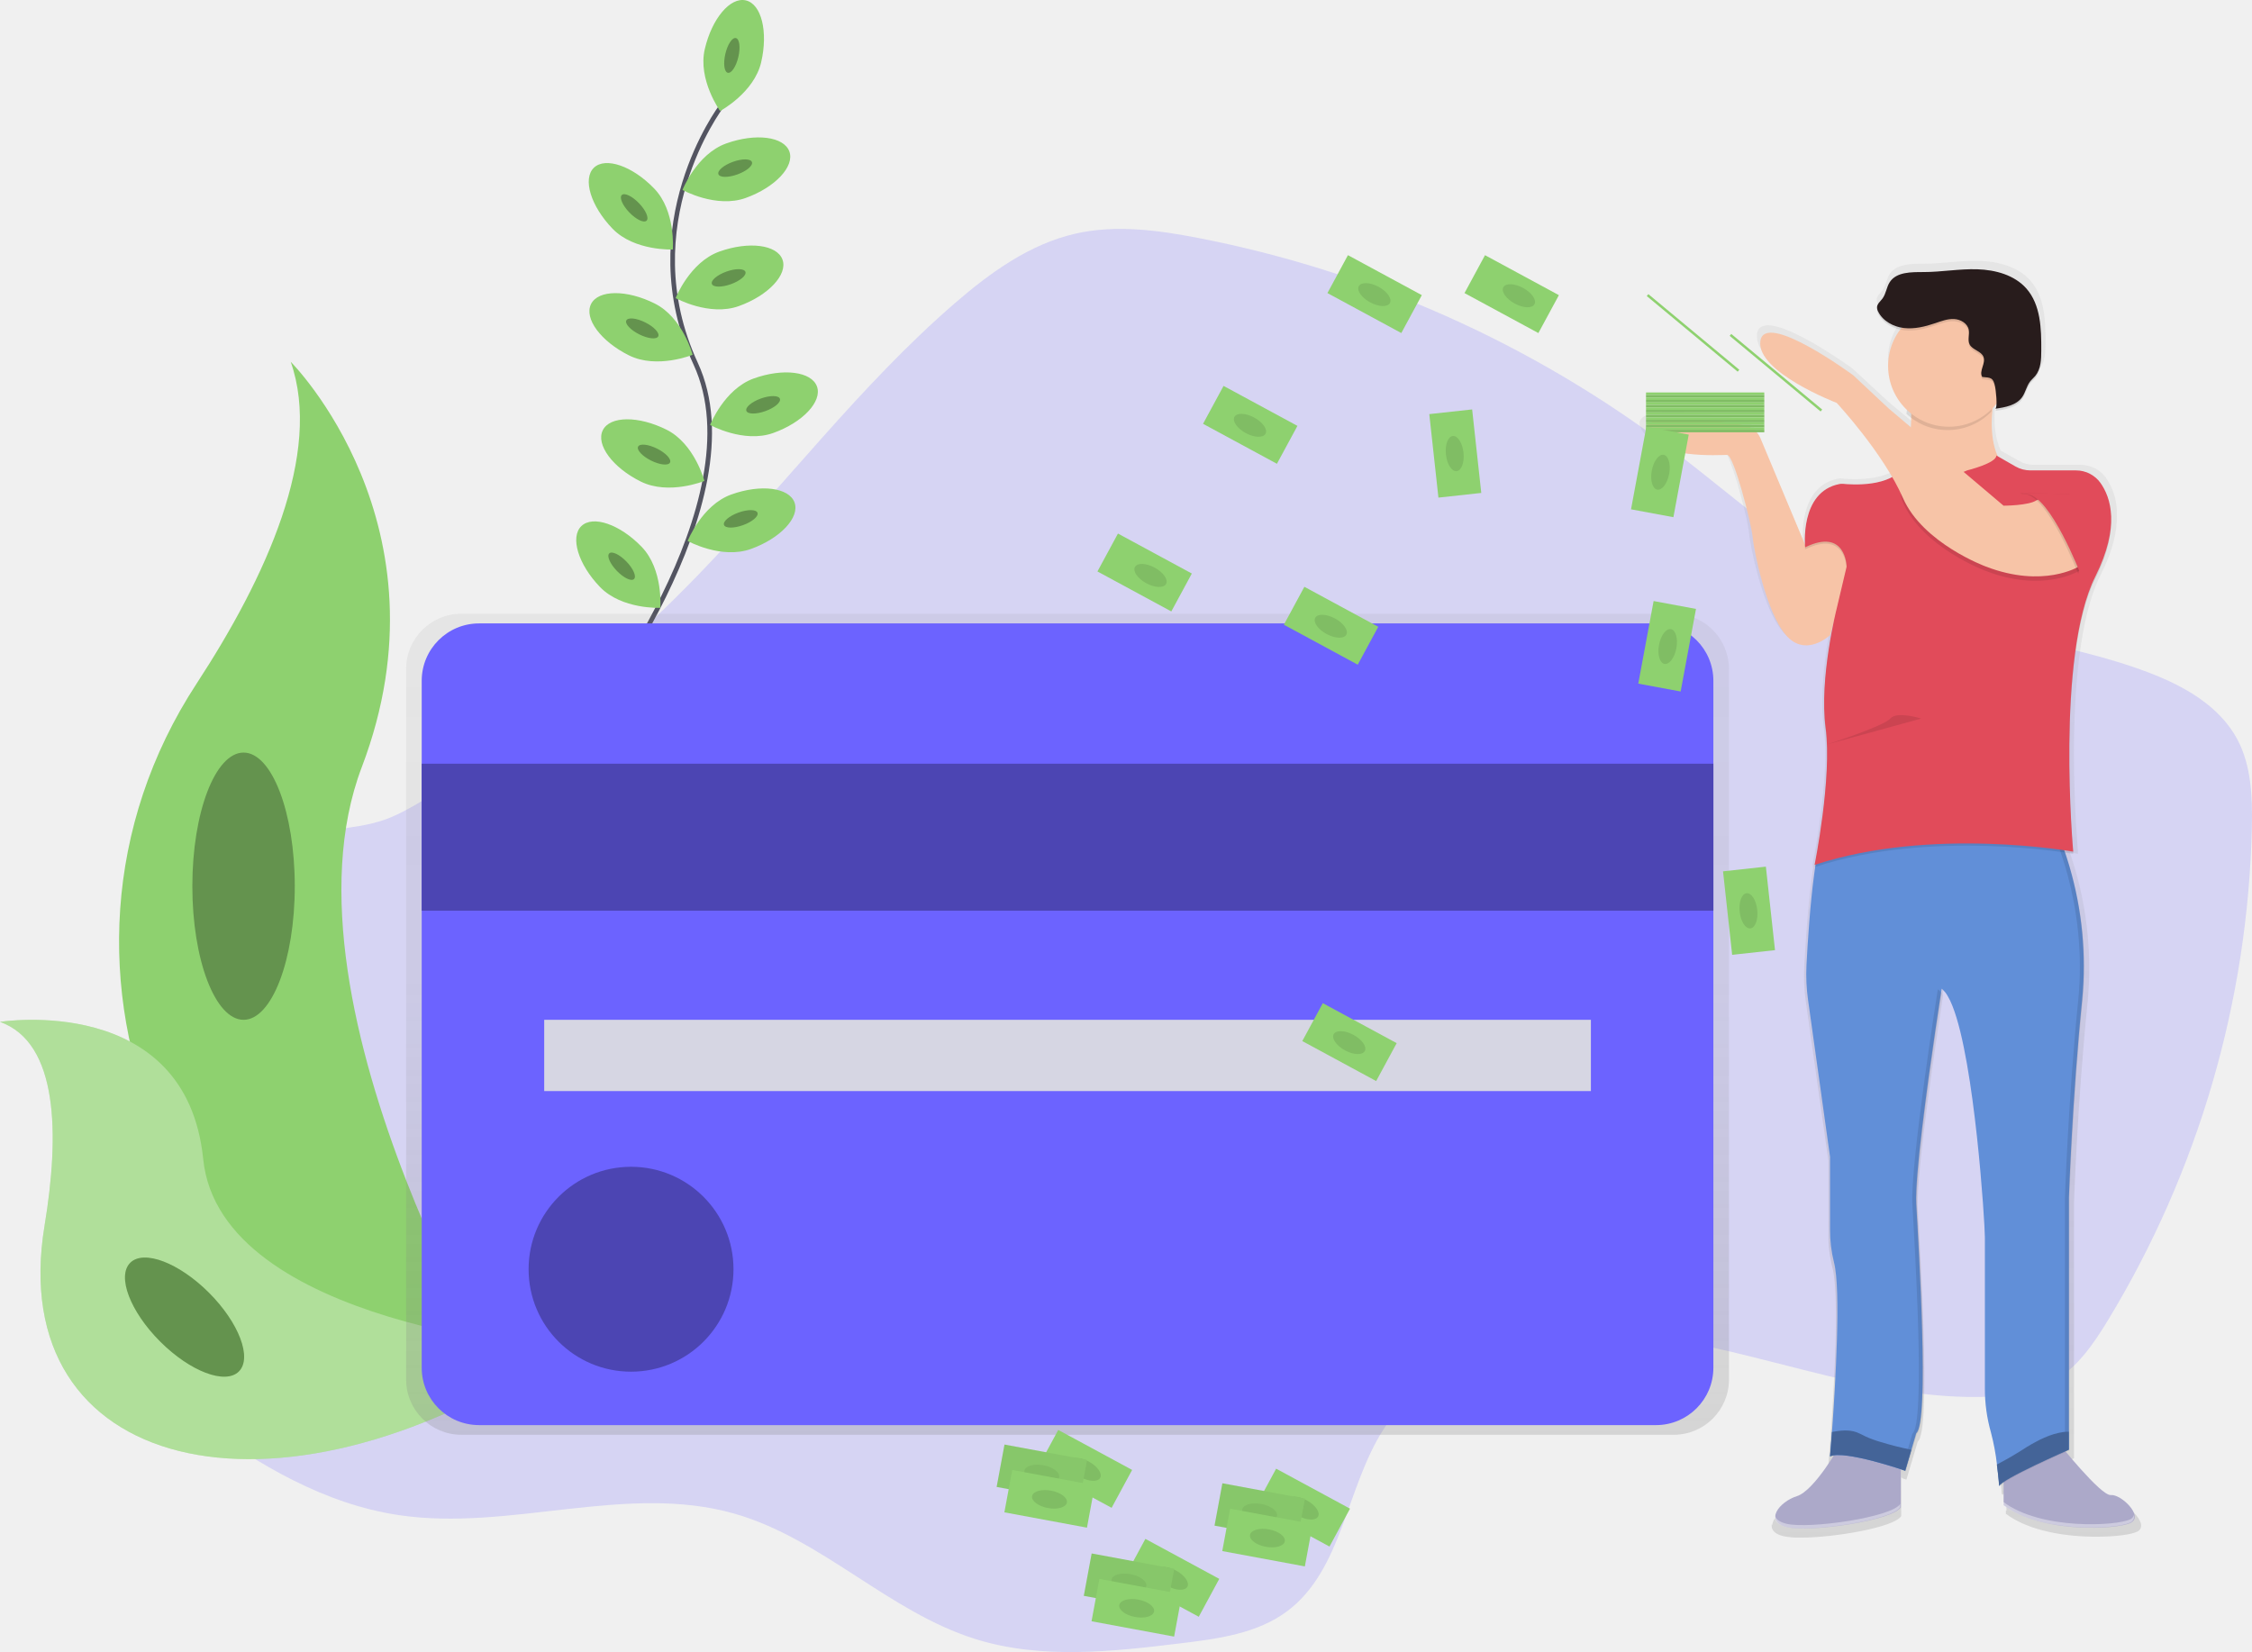
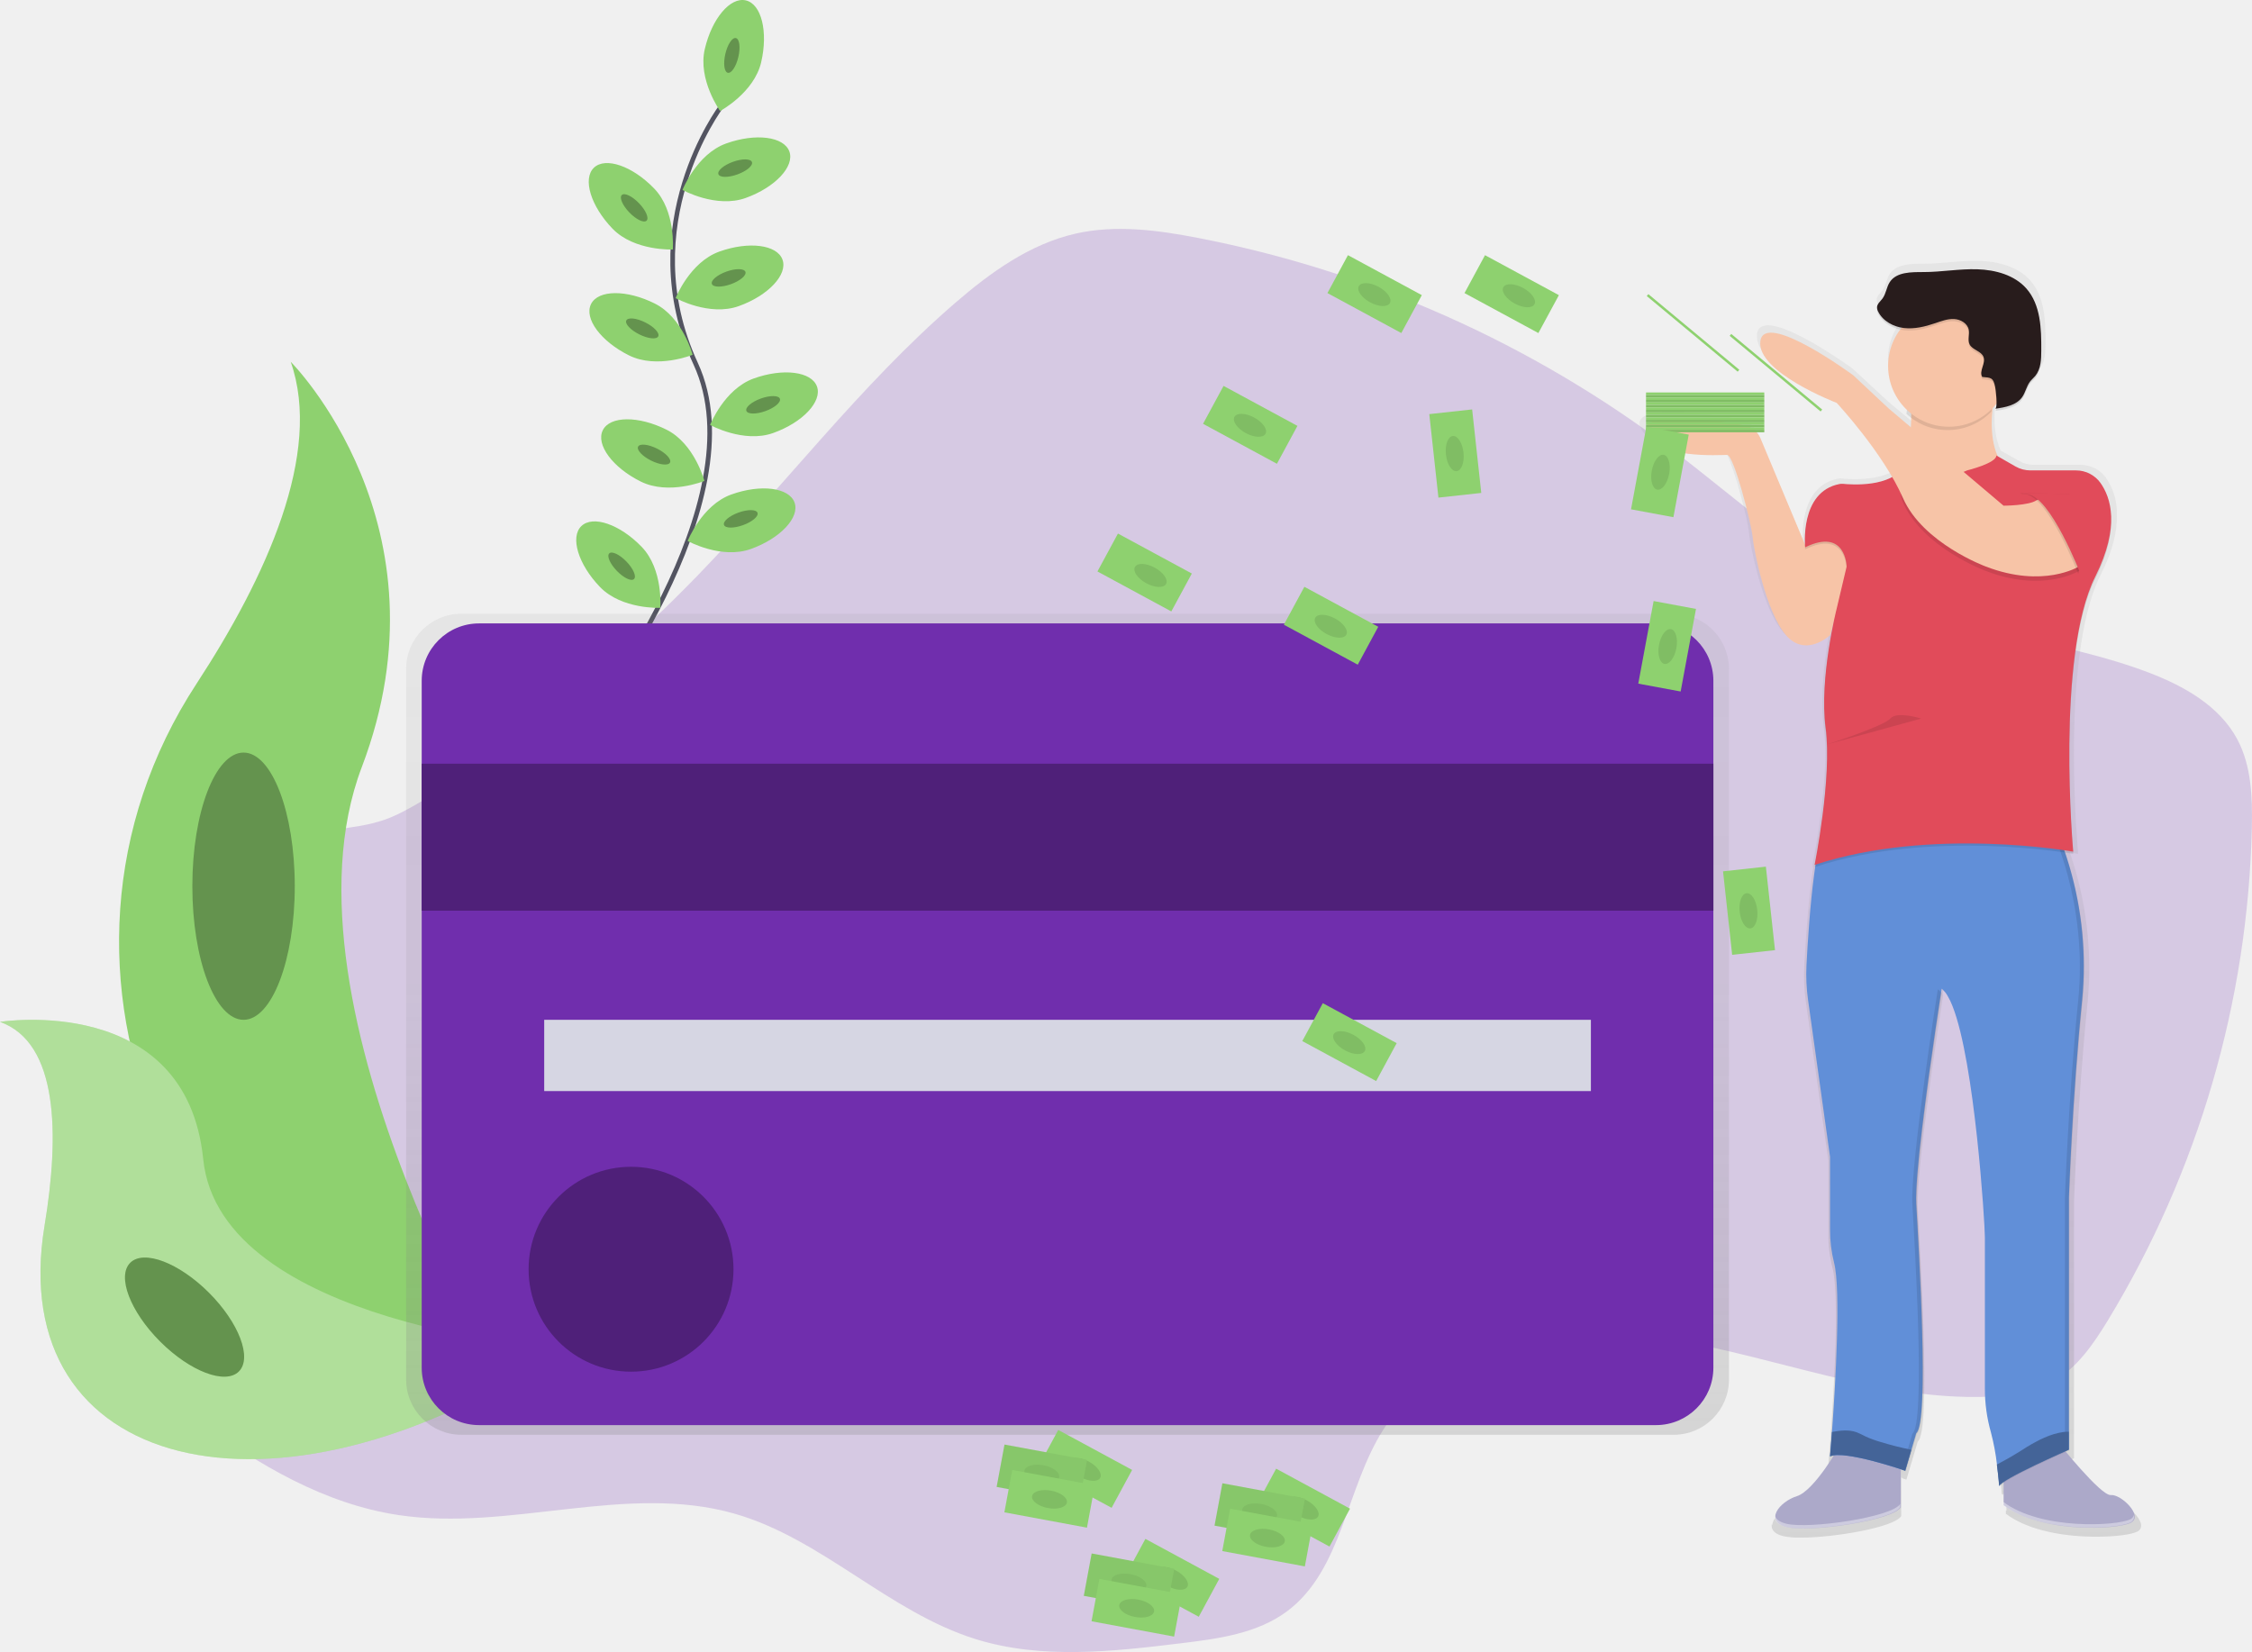
<svg xmlns="http://www.w3.org/2000/svg" xmlns:xlink="http://www.w3.org/1999/xlink" id="158d9566-b2be-4f0f-bcdd-c9ed3d10c246" data-name="Layer 1" width="974" height="714.52" viewBox="0 0 974 714.52">
  <defs>
    <linearGradient id="0716a939-3e70-42e2-b2a4-62d4623bb7b7" x1="574.72" y1="713.31" x2="574.72" y2="358.2" gradientUnits="userSpaceOnUse">
      <stop offset="0" stop-color="gray" stop-opacity="0.25" />
      <stop offset="0.54" stop-color="gray" stop-opacity="0.12" />
      <stop offset="1" stop-color="gray" stop-opacity="0.1" />
    </linearGradient>
    <linearGradient id="246fdb29-47ea-4475-84d7-0cdffd1436cc" x1="2975.38" y1="757.78" x2="2975.38" y2="205.6" gradientTransform="matrix(-1, 0, 0, 1, 3906, 0)" xlink:href="#0716a939-3e70-42e2-b2a4-62d4623bb7b7" />
  </defs>
-   <path d="M241.9,454.74c-12.81,3.87-24.8,13.24-28,26.24-3.66,14.94,4.78,30,6,45.34,3.94,50.26-67.56,85.72-57.36,135.09,4.05,19.63,20.42,34.07,36.55,46,25.84,19.05,54.51,35.88,86.26,40.63,48.19,7.22,98.54-14,145.38-.59,37.78,10.82,66.69,42.53,104.21,54.23,28.56,8.91,59.33,5.4,89,1.79,16-1.94,32.76-4.18,45.67-13.78,24-17.87,25.51-53.16,41.58-78.45,24.82-39,79.24-46.66,124.87-39.08S926,698.4,972.23,696.88c9.88-.33,20-1.67,28.62-6.52,10.48-5.89,17.56-16.27,23.82-26.54a429.45,429.45,0,0,0,62.27-213.39c.27-12.95-.19-26.46-6.28-37.89-7.7-14.46-23.09-23.11-38.41-28.93-36.79-14-77.43-16.29-113.48-32.08C894,336.3,865.84,309.59,835.56,286.7a496.49,496.49,0,0,0-204.49-91.07c-17.39-3.36-35.44-5.76-52.72-1.88-19.91,4.47-37.07,16.88-52.5,30.24-41.05,35.54-73.95,79.39-111.78,118.34a636.39,636.39,0,0,1-84.92,73.23c-14,10.09-28.88,22.07-44.48,29.53C270.39,451.91,257,450.19,241.9,454.74Z" transform="translate(-113 -92.74)" fill="#6c63ff" opacity="0.2" />
+   <path d="M241.9,454.74c-12.81,3.87-24.8,13.24-28,26.24-3.66,14.94,4.78,30,6,45.34,3.94,50.26-67.56,85.72-57.36,135.09,4.05,19.63,20.42,34.07,36.55,46,25.84,19.05,54.51,35.88,86.26,40.63,48.19,7.22,98.54-14,145.38-.59,37.78,10.82,66.69,42.53,104.21,54.23,28.56,8.91,59.33,5.4,89,1.79,16-1.94,32.76-4.18,45.67-13.78,24-17.87,25.51-53.16,41.58-78.45,24.82-39,79.24-46.66,124.87-39.08S926,698.4,972.23,696.88c9.88-.33,20-1.67,28.62-6.52,10.48-5.89,17.56-16.27,23.82-26.54a429.45,429.45,0,0,0,62.27-213.39c.27-12.95-.19-26.46-6.28-37.89-7.7-14.46-23.09-23.11-38.41-28.93-36.79-14-77.43-16.29-113.48-32.08C894,336.3,865.84,309.59,835.56,286.7a496.49,496.49,0,0,0-204.49-91.07c-17.39-3.36-35.44-5.76-52.72-1.88-19.91,4.47-37.07,16.88-52.5,30.24-41.05,35.54-73.95,79.39-111.78,118.34a636.39,636.39,0,0,1-84.92,73.23c-14,10.09-28.88,22.07-44.48,29.53C270.39,451.91,257,450.19,241.9,454.74Z" transform="translate(-113 -92.74)" fill="#702ead" opacity="0.2" />
  <path d="M424.88,138.88s-38.65,51.33-11,111.16S365.69,406,365.69,406" transform="translate(-113 -92.74)" fill="none" stroke="#535461" stroke-miterlimit="10" stroke-width="2" />
  <path d="M442.21,119.67c-3.07,13.21-17.76,21.08-17.76,21.08s-9.7-13.55-6.63-26.76,11-22.65,17.76-21.08S445.28,106.46,442.21,119.67Z" transform="translate(-113 -92.74)" fill="#8ed16f" />
  <ellipse cx="429.54" cy="116.72" rx="7.71" ry="2.89" transform="translate(105.49 415.88) rotate(-76.9)" fill="#8ed16f" />
  <ellipse cx="429.54" cy="116.72" rx="7.71" ry="2.89" transform="translate(105.49 415.88) rotate(-76.9)" opacity="0.3" />
  <path d="M435.53,178.36c-12.76,4.6-27.35-3.46-27.35-3.46s6.1-15.51,18.87-20.1,25-3,27.35,3.46S448.29,173.76,435.53,178.36Z" transform="translate(-113 -92.74)" fill="#8ed16f" />
  <ellipse cx="431.13" cy="166.12" rx="7.71" ry="2.89" transform="matrix(0.94, -0.34, 0.34, 0.94, -143.78, 63.15)" fill="#8ed16f" />
  <ellipse cx="431.13" cy="166.12" rx="7.71" ry="2.89" transform="matrix(0.94, -0.34, 0.34, 0.94, -143.78, 63.15)" opacity="0.3" />
  <path d="M432.56,225.13c-12.76,4.6-27.35-3.46-27.35-3.46s6.1-15.51,18.87-20.1,25-3,27.35,3.46S445.32,220.54,432.56,225.13Z" transform="translate(-113 -92.74)" fill="#8ed16f" />
  <ellipse cx="428.15" cy="212.9" rx="7.71" ry="2.89" transform="translate(-159.81 64.91) rotate(-19.8)" fill="#8ed16f" />
  <ellipse cx="428.15" cy="212.9" rx="7.71" ry="2.89" transform="translate(-159.81 64.91) rotate(-19.8)" opacity="0.3" />
  <path d="M447.47,280c-12.76,4.6-27.35-3.46-27.35-3.46s6.1-15.51,18.87-20.1,25-3,27.35,3.46S460.23,275.43,447.47,280Z" transform="translate(-113 -92.74)" fill="#8ed16f" />
  <ellipse cx="443.06" cy="267.79" rx="7.71" ry="2.89" transform="translate(-177.52 73.21) rotate(-19.8)" fill="#8ed16f" />
  <ellipse cx="443.06" cy="267.79" rx="7.71" ry="2.89" transform="translate(-177.52 73.21) rotate(-19.8)" opacity="0.3" />
  <path d="M437.77,330.18c-12.76,4.6-27.35-3.46-27.35-3.46s6.1-15.51,18.87-20.1,25-3,27.35,3.46S450.54,325.59,437.77,330.18Z" transform="translate(-113 -92.74)" fill="#8ed16f" />
  <ellipse cx="433.37" cy="317.95" rx="7.71" ry="2.89" transform="matrix(0.94, -0.34, 0.34, 0.94, -195.09, 72.89)" fill="#8ed16f" />
  <ellipse cx="433.37" cy="317.95" rx="7.71" ry="2.89" transform="matrix(0.94, -0.34, 0.34, 0.94, -195.09, 72.89)" opacity="0.3" />
  <path d="M377.92,191.65c9.42,9.76,26.07,9,26.07,9s1.37-16.61-8.05-26.37-21.09-13.78-26.07-9S368.5,181.89,377.92,191.65Z" transform="translate(-113 -92.74)" fill="#8ed16f" />
  <ellipse cx="387.28" cy="182.62" rx="2.89" ry="7.71" transform="translate(-131.18 227.49) rotate(-43.99)" fill="#8ed16f" />
  <ellipse cx="387.28" cy="182.62" rx="2.89" ry="7.71" transform="translate(-131.18 227.49) rotate(-43.99)" opacity="0.3" />
  <path d="M372.51,346.64c9.42,9.76,26.07,9,26.07,9s1.37-16.61-8.05-26.37-21.09-13.78-26.07-9S363.09,336.88,372.51,346.64Z" transform="translate(-113 -92.74)" fill="#8ed16f" />
  <ellipse cx="381.86" cy="337.61" rx="2.89" ry="7.71" transform="translate(-240.35 267.22) rotate(-43.99)" fill="#8ed16f" />
  <ellipse cx="381.86" cy="337.61" rx="2.89" ry="7.71" transform="translate(-240.35 267.22) rotate(-43.99)" opacity="0.3" />
  <path d="M385,246.43c12.14,6.06,27.57-.24,27.57-.24s-4.25-16.11-16.38-22.17-24.48-6-27.57.24S372.86,240.37,385,246.43Z" transform="translate(-113 -92.74)" fill="#8ed16f" />
  <ellipse cx="390.8" cy="234.8" rx="2.89" ry="7.71" transform="translate(-106.8 386.88) rotate(-63.48)" fill="#8ed16f" />
  <ellipse cx="390.8" cy="234.8" rx="2.89" ry="7.71" transform="translate(-106.8 386.88) rotate(-63.48)" opacity="0.3" />
  <path d="M390.09,301c12.14,6.06,27.57-.24,27.57-.24s-4.25-16.11-16.38-22.17-24.48-6-27.57.24S378,295,390.09,301Z" transform="translate(-113 -92.74)" fill="#8ed16f" />
  <ellipse cx="395.9" cy="289.38" rx="2.89" ry="7.71" transform="translate(-152.82 421.65) rotate(-63.48)" fill="#8ed16f" />
  <ellipse cx="395.9" cy="289.38" rx="2.89" ry="7.71" transform="translate(-152.82 421.65) rotate(-63.48)" opacity="0.3" />
  <path d="M238.73,249.21s70.59,70.59,30.74,175.34,68.31,278.94,68.31,278.94-1.16-.17-3.31-.55c-145-25.59-217-191.41-136.4-314.59C228,342.55,252.65,288.83,238.73,249.21Z" transform="translate(-113 -92.74)" fill="#8ed16f" />
  <path d="M113,534.72s80.55-12.83,87.89,59.36,154.89,82.2,154.89,82.2-1,.66-2.77,1.84c-121.83,80-238.29,50.94-220.74-55.25C138.81,583.38,138.27,543.73,113,534.72Z" transform="translate(-113 -92.74)" fill="#8ed16f" />
  <g opacity="0.3">
    <path d="M113,534.72s80.55-12.83,87.89,59.36,154.89,82.2,154.89,82.2-1,.66-2.77,1.84c-121.83,80-238.29,50.94-220.74-55.25C138.81,583.38,138.27,543.73,113,534.72Z" transform="translate(-113 -92.74)" fill="#fff" />
  </g>
  <ellipse cx="105.34" cy="383.3" rx="22.15" ry="57.79" fill="#8ed16f" />
  <ellipse cx="105.34" cy="383.3" rx="22.15" ry="57.79" opacity="0.3" />
  <ellipse cx="192.81" cy="662.42" rx="14.93" ry="33.23" transform="translate(-524.92 237.62) rotate(-45)" fill="#8ed16f" />
  <ellipse cx="192.81" cy="662.42" rx="14.93" ry="33.23" transform="translate(-524.92 237.62) rotate(-45)" opacity="0.3" />
  <path d="M836.89,358.2H312.55a23.89,23.89,0,0,0-23.89,23.89V689.42a23.89,23.89,0,0,0,23.89,23.89H836.89a23.89,23.89,0,0,0,23.89-23.89V382.09A23.89,23.89,0,0,0,836.89,358.2Z" transform="translate(-113 -92.74)" fill="url(#0716a939-3e70-42e2-b2a4-62d4623bb7b7)" />
-   <rect x="182.39" y="269.64" width="558.65" height="346.75" rx="24.81" ry="24.81" fill="#6c63ff" />
-   <rect x="182.39" y="330.32" width="558.65" height="63.57" fill="#6c63ff" />
+   <rect x="182.39" y="269.64" width="558.65" height="346.75" rx="24.81" ry="24.81" fill="#702ead" />
+   <rect x="182.39" y="330.32" width="558.65" height="63.57" fill="#702ead" />
  <rect x="182.39" y="330.32" width="558.65" height="63.57" opacity="0.3" />
  <rect x="235.37" y="441.09" width="452.7" height="30.82" fill="#d6d6e3" />
-   <circle cx="272.93" cy="548.97" r="44.31" fill="#6c63ff" />
+   <circle cx="272.93" cy="548.97" r="44.31" fill="#702ead" />
  <circle cx="272.93" cy="548.97" r="44.31" opacity="0.3" />
  <path d="M822.28,276.88a9.7,9.7,0,0,0,4.27,5.4c9.19,6.07,29.17,4.78,31.57,4.78.51,0,1.18.91,1.92,2.44,3.53,7.28,9,28.62,9.37,33.42.49,5.81,5.89,33,14.73,43.13.27.31.54.6.8.87,8.67,8.71,18.84-.87,18.84-.87l1.46-5.07c-.41,2-.87,4.33-1.33,6.94-.23,1.31-.46,2.7-.68,4.13a158.29,158.29,0,0,0-2.07,24.37,88.41,88.41,0,0,0,.38,8.88c.08.82.17,1.63.28,2.42a84.78,84.78,0,0,1,.66,10.84c-.08,21.52-5.57,48.29-5.57,48.29l.21-.07c-.13.67-.21,1-.21,1l.32-.1q-.23,1.49-.44,3.05c-1.86,13.5-2.93,30.3-3.44,40a80.1,80.1,0,0,0,.68,15.32l9.76,68.71v32a56.5,56.5,0,0,0,1.76,14.38c3.18,12.09.56,54.29-.91,74.31-.41,5.46-.73,9.28-.82,10.38l0,.33.28-.11c0,.23,0,.35,0,.35a5.65,5.65,0,0,1,1.3-.38c-3.87,6-10.88,15.92-16.27,17.59A17.07,17.07,0,0,0,881,749l-.14.19-.2.28a6,6,0,0,0-1.17,3.06,3.38,3.38,0,0,1-.18-.59c-.41,2.23.93,4.27,5.14,5.26a34.6,34.6,0,0,0,7.45.6c14.6,0,40.51-4.49,43.37-9.32V731.82l.47.15,0,.15,1.79.59,4.91-16.48c5.89-4.36,1-82.39,0-100.32-.9-16.34,9.21-81.34,11-92.79l-.24-.29.27-1.67a7.11,7.11,0,0,1,1,.88A13.07,13.07,0,0,1,956,524.3a30.22,30.22,0,0,1,2.17,4.48c9.88,24.64,14.33,95.1,14.33,101.42v66.26a69,69,0,0,0,2.7,19.33,82.91,82.91,0,0,1,2.1,10.06c.21,1.33.39,2.65.56,3.91s.34,2.7.47,3.88c0,.31.07.61.1.89s0,.27,0,.41c.27,2.61.41,4.32.41,4.32a1,1,0,0,1,.2-.39l.05.63a1.35,1.35,0,0,1,.39-.62,9.47,9.47,0,0,1,1.32-1.08v8.42l-.24-.18v1.45c10.18,7.68,26.75,10,39.47,9.91,8.25,0,14.93-1,17.25-2.16,3.32-1.63,1.5-5.43-1.52-8.34-2.34-2.26-5.39-4-7.32-3.78-3.22.35-14.23-12.12-20-18.95l.65-.29.92-.4V613s1.48-43.62,5.89-86.76a153.48,153.48,0,0,0-7.55-64.36l-.14-.41,1.34.21c1.42.22,2.18.35,2.18.35s0-.34-.09-1h.09s-1.72-18.71-1.74-42.21c0-26.64,2.25-59.12,11.56-77.5,5.36-10.58,7.15-19,7-25.64a26.82,26.82,0,0,0-4.79-16.4,13,13,0,0,0-5.51-4.36l-.19-.11h-.1a13.7,13.7,0,0,0-5.06-1H992.79a13.43,13.43,0,0,1-6.64-1.75l-7.87-4.46c-2.62-5.73-3-12.83-2.44-19.49,0-.53.1-1.06.15-1.58l.57-.6c.44-.47.85-1,1.25-1.45a11.15,11.15,0,0,1-.09,1.18c-.1.63-.27,1-.54,1.08,4.3-.56,9.1-1.41,11.74-4.73.11-.13.21-.27.31-.41a21.43,21.43,0,0,0,1.93-4,11.62,11.62,0,0,1,1.47-2.68c.66-.86,1.52-1.56,2.23-2.38l.12-.14c2.53-3,2.67-7.3,2.7-11.22.05-9.52-.23-20-6.6-27.14-5.29-5.94-13.73-8.19-21.74-8.45s-16,1.18-24,1.22c-5.44,0-12-.09-15,4.41-1.47,2.21-1.65,5.1-3.25,7.22-.92,1.22-2.33,2.27-2.41,3.79a3.89,3.89,0,0,0,.52,2l0,.07c1.94,3.82,6.06,6.2,10.36,6.95a25.81,25.81,0,0,0-2,2.76,26.28,26.28,0,0,0-4,14c0,.58,0,1.15.06,1.72A26.43,26.43,0,0,0,938,267.34c-.08.56-.16,1.12-.25,1.67l.18.16q.85.77,1.77,1.46l.22.17c0,.35,0,.7,0,1,0,.58,0,1.17-.06,1.74s0,.92-.06,1.38l-.13-.11-9.77-8.16-15.71-14.54s-39.28-28.59-41.25-15a9.79,9.79,0,0,0,1.87,6.78c7.21,11,32,20.36,32,20.36s14.78,15.63,24.67,32.48c-.35.19-.7.37-1.07.54-8.8,4.09-21.64,2.36-21.64,2.36-14.83,2.31-16.17,18.56-16.09,25.13,0,.31,0,.61,0,.88s0,.33,0,.48L873,279.91l-.06-.14a9.73,9.73,0,0,0-7.36-5.78C852.42,271.78,819.53,267.17,822.28,276.88Zm82.39,449a8.57,8.57,0,0,1,.87-.16l-.09.14Z" transform="translate(-113 -92.74)" fill="url(#246fdb29-47ea-4475-84d7-0cdffd1436cc)" />
  <path d="M1003,716.43s18.64,23.43,22.95,22.95,14.34,9.08,8.61,12-38.72,4.78-55-7.65V725Z" transform="translate(-113 -92.74)" fill="#aca9c9" />
  <path d="M908.81,717.86s-11,19.6-18.64,22-14.34,11-4.3,13.39,45.9-2.87,49.24-8.61V719.29Z" transform="translate(-113 -92.74)" fill="#aca9c9" />
  <path d="M895,525.31l9.5,67.78V624.6a56.48,56.48,0,0,0,1.72,14.18c3.1,11.93.55,53.55-.89,73.3-.47,6.44-.83,10.56-.83,10.56,6.21-2.87,32.51,6.21,32.51,6.21l2.66-9.05,2.12-7.2c5.74-4.3,1-81.27,0-99-.65-12.11,4.75-51.37,8.21-74.9,1-6.65,1.81-12,2.3-15.22.31-2,.48-3.11.48-3.11a10.47,10.47,0,0,1,2.58,3.11,29.93,29.93,0,0,1,2.11,4.42c9.62,24.31,14,93.81,14,100v65.36a68.92,68.92,0,0,0,2.63,19.07,100,100,0,0,1,2.59,13.77c.68,5.19,1,9.37,1,9.37.48-2.87,30.12-15.78,30.12-15.78v-109s1.43-43,5.74-85.58a152.68,152.68,0,0,0-5.5-57.58c-1.19-4.07-2.38-7.52-3.41-10.25-1.75-4.65-3-7.22-3-7.22H904c-1.64.31-3,3.61-4.23,8.62-.8,3.36-1.5,7.48-2.11,12-1.81,13.31-2.85,29.88-3.35,39.46A79.86,79.86,0,0,0,895,525.31Z" transform="translate(-113 -92.74)" fill="#618fd8" />
  <g opacity="0.1">
    <path d="M1006.09,720V611s1.43-43,5.74-85.58-12-75.06-12-75.06h1.91s16.25,32.51,12,75.06S1008,611,1008,611V720s-29.64,12.91-30.12,15.78c0,0,0-.64-.15-1.74C984.19,729.55,1006.09,720,1006.09,720Z" transform="translate(-113 -92.74)" />
    <path d="M907.37,722.34a7.42,7.42,0,0,0-2.63.54l0-.48A17.06,17.06,0,0,1,907.37,722.34Z" transform="translate(-113 -92.74)" />
    <path d="M940.12,712.84c5.74-4.3,1-81.27,0-99s11-93.22,11-93.22a8.34,8.34,0,0,1,1.65,1.7c-1.76,11.28-11.6,75.41-10.73,91.52,1,17.69,5.74,94.66,0,99l-4.78,16.25-1.74-.58Z" transform="translate(-113 -92.74)" />
  </g>
  <path d="M914.54,332.05l-10,35.38s-10.52,10-19.12,0S871.52,330.62,871,324.88s-8.13-35.38-11-35.38-31.55,1.91-34.9-10c-2.68-9.58,29.34-5,42.16-2.85a9.5,9.5,0,0,1,7.17,5.7l19.66,46.95S904.5,317.23,914.54,332.05Z" transform="translate(-113 -92.74)" fill="#f7c4a7" />
  <path d="M979.08,249.82s-12.43,34.9,3.35,47.33S926,312.93,926,312.93l9.8-9.32s6.93-27.49,2.15-50.44Z" transform="translate(-113 -92.74)" fill="#f7c4a7" />
  <path d="M963.78,297.15s12.67-3.11,12.67-6.45l11.23,6.45h28.21s20.56,11.47,3.35,45.9-9.56,119-9.56,119-61.19-11-111.87,5.74c0,0,7.65-37.77,4.78-59.28s4.78-51.63,4.78-51.63l4.3-18.17s-.24-17-17.93-8.37c0,0-2.63-24.62,15.54-27.49,0,0,21,2.87,27.25-7.65C936.53,295.24,950.4,303.37,963.78,297.15Z" transform="translate(-113 -92.74)" opacity="0.1" />
  <path d="M963.78,296.2s12.67-3.11,12.67-6.45l8.23,4.73a13,13,0,0,0,6.46,1.72h19.73a13,13,0,0,1,10.57,5.38c4.53,6.37,8.59,18.93-2.2,40.52-17.21,34.42-9.56,119-9.56,119s-61.19-11-111.87,5.74c0,0,7.65-37.77,4.78-59.28S907.37,356,907.37,356l4.3-18.17s-.24-17-17.93-8.37c0,0-2.56-23.94,14.79-27.36A4.9,4.9,0,0,1,910,302c3.71.39,21,1.64,26.54-7.73C936.53,294.28,950.4,302.41,963.78,296.2Z" transform="translate(-113 -92.74)" fill="#e14b5a" />
  <path d="M1012.07,339.7s-15.3,9.56-40.16,0c0,0-27.25-10-35.86-29.64s43.5,3.35,43.5,3.35,11,0,14.34-2.39S1020.67,329.18,1012.07,339.7Z" transform="translate(-113 -92.74)" opacity="0.1" />
  <path d="M1012.07,337.79s-15.3,9.56-40.16,0c0,0-27.25-10-35.86-29.64S907.37,267,907.37,267s-34.9-13.39-33-26.77,40.16,14.82,40.16,14.82l15.3,14.34,49.72,42.07s11,0,14.34-2.39S1020.67,327.27,1012.07,337.79Z" transform="translate(-113 -92.74)" fill="#f7c4a7" />
  <path d="M937.49,254.6l41.11-3.35a94.37,94.37,0,0,0-4.29,19.47,26.27,26.27,0,0,1-36.8,1A46.73,46.73,0,0,0,937.49,254.6Z" transform="translate(-113 -92.74)" opacity="0.1" />
  <circle cx="842.9" cy="158.28" r="26.29" fill="#f7c4a7" />
  <path d="M970.33,256.73c-1.54-2.54,1.59-5.85.56-8.63-.95-2.56-4.73-3-6-5.39-1-1.93,0-4.3-.4-6.43-.57-2.75-3.53-4.46-6.34-4.6s-5.52.91-8.19,1.81c-4.35,1.47-8.93,2.6-13.49,2.08s-9.11-3-11.14-7.07a4,4,0,0,1-.51-1.94c.08-1.5,1.46-2.53,2.35-3.73,1.56-2.09,1.74-4.94,3.16-7.12,2.9-4.44,9.27-4.33,14.57-4.35,7.8,0,15.56-1.46,23.36-1.2s16,2.47,21.17,8.33c6.2,7.05,6.48,17.37,6.43,26.77,0,3.87-.16,8.08-2.63,11.07-.72.87-1.6,1.59-2.29,2.48-1.5,2-1.9,4.56-3.31,6.59-2.5,3.61-7.38,4.49-11.73,5.07,1.28-.17.22-8.74,0-9.53C975.06,257,974.15,257.08,970.33,256.73Z" transform="translate(-113 -92.74)" opacity="0.1" />
  <path d="M970.33,255.78c-1.54-2.54,1.59-5.85.56-8.63-.95-2.56-4.73-3-6-5.39-1-1.93,0-4.3-.4-6.43-.57-2.75-3.53-4.46-6.34-4.6s-5.52.91-8.19,1.81c-4.35,1.47-8.93,2.6-13.49,2.08s-9.11-3-11.14-7.07a4,4,0,0,1-.51-1.94c.08-1.5,1.46-2.53,2.35-3.73,1.56-2.09,1.74-4.94,3.16-7.12,2.9-4.44,9.27-4.33,14.57-4.35,7.8,0,15.56-1.46,23.36-1.2s16,2.47,21.17,8.33c6.2,7.05,6.48,17.37,6.43,26.77,0,3.87-.16,8.08-2.63,11.07-.72.87-1.6,1.59-2.29,2.48-1.5,2-1.9,4.56-3.31,6.59-2.5,3.61-7.38,4.49-11.73,5.07,1.28-.17.22-8.74,0-9.53C975.06,256,974.15,256.12,970.33,255.78Z" transform="translate(-113 -92.74)" fill="#281c1c" />
  <path d="M1011.83,340.9s-12.91-33.47-22.95-34.42,19.12,0,19.12,0l9.56,17.21Z" transform="translate(-113 -92.74)" opacity="0.1" />
  <path d="M1012.79,340.9s-12.91-33.47-22.95-34.42,19.12,0,19.12,0l9.56,17.21Z" transform="translate(-113 -92.74)" fill="#e14b5a" />
  <path d="M976.65,726.18c.68,5.19,1,9.37,1,9.37.48-2.87,30.12-15.78,30.12-15.78V712a13.18,13.18,0,0,0-2.26.11c-5.75.77-11.08,3.56-16,6.54A145.93,145.93,0,0,1,976.65,726.18Z" transform="translate(-113 -92.74)" fill="#618fd8" />
  <path d="M976.65,726.18c.68,5.19,1,9.37,1,9.37.48-2.87,30.12-15.78,30.12-15.78V712a13.18,13.18,0,0,0-2.26.11c-5.75.77-11.08,3.56-16,6.54A145.93,145.93,0,0,1,976.65,726.18Z" transform="translate(-113 -92.74)" opacity="0.3" />
  <path d="M904.5,722.64c6.21-2.87,32.51,6.21,32.51,6.21l2.66-9.05c-4.59-.93-9.15-2.09-13.63-3.47a45.34,45.34,0,0,1-6.12-2.26,41,41,0,0,0-4.08-1.9c-3.43-1.18-7-.68-10.52-.09C904.86,718.52,904.5,722.64,904.5,722.64Z" transform="translate(-113 -92.74)" fill="#618fd8" />
  <path d="M904.5,722.64c6.21-2.87,32.51,6.21,32.51,6.21l2.66-9.05c-4.59-.93-9.15-2.09-13.63-3.47a45.34,45.34,0,0,1-6.12-2.26,41,41,0,0,0-4.08-1.9c-3.43-1.18-7-.68-10.52-.09C904.86,718.52,904.5,722.64,904.5,722.64Z" transform="translate(-113 -92.74)" opacity="0.3" />
  <path d="M1034.3,749.89a2.86,2.86,0,0,0,1.64-1.9,2.81,2.81,0,0,1-1.64,3.33c-5.74,2.87-38.72,4.78-55-7.65v-1.43C995.58,754.67,1028.56,752.76,1034.3,749.89Z" transform="translate(-113 -92.74)" fill="#fff" opacity="0.4" />
  <path d="M885.62,751.8c10,2.39,45.9-2.87,49.24-8.61v1.43c-3.35,5.74-39.2,11-49.24,8.61-4.1-1-5.41-3-5-5.19C880.94,749.66,882.44,751,885.62,751.8Z" transform="translate(-113 -92.74)" fill="#fff" opacity="0.4" />
  <path d="M943.94,403.53s-10.52-3.35-13.39,0-27.4,11.2-27.4,11.2" transform="translate(-113 -92.74)" opacity="0.1" />
  <rect x="824.9" y="271.1" width="51.15" height="1.08" transform="translate(1587.96 450.53) rotate(-180)" fill="#8ed16f" />
  <rect x="824.9" y="272.17" width="51.15" height="1.08" transform="translate(1587.96 452.68) rotate(-180)" fill="#8ed16f" />
  <rect x="824.9" y="272.17" width="51.15" height="1.08" transform="translate(1587.96 452.68) rotate(-180)" opacity="0.1" />
  <rect x="824.9" y="273.25" width="51.15" height="1.08" transform="translate(1587.96 454.84) rotate(-180)" fill="#8ed16f" />
  <rect x="824.9" y="274.33" width="51.15" height="1.08" transform="translate(1587.96 456.99) rotate(-180)" fill="#8ed16f" />
  <rect x="824.9" y="274.33" width="51.15" height="1.08" transform="translate(1587.96 456.99) rotate(-180)" opacity="0.1" />
  <rect x="824.9" y="275.4" width="51.15" height="1.08" transform="translate(1587.96 459.14) rotate(-180)" fill="#8ed16f" />
  <rect x="824.9" y="276.48" width="51.15" height="1.08" transform="translate(1587.96 461.29) rotate(-180)" fill="#8ed16f" />
  <rect x="824.9" y="276.48" width="51.15" height="1.08" transform="translate(1587.96 461.29) rotate(-180)" opacity="0.1" />
  <rect x="824.9" y="277.55" width="51.15" height="1.08" transform="translate(1587.96 463.44) rotate(-180)" fill="#8ed16f" />
  <rect x="824.9" y="278.63" width="51.15" height="1.08" transform="translate(1587.96 465.59) rotate(-180)" fill="#8ed16f" />
  <rect x="824.9" y="278.63" width="51.15" height="1.08" transform="translate(1587.96 465.59) rotate(-180)" opacity="0.1" />
  <rect x="824.9" y="262.49" width="51.15" height="1.08" transform="translate(1587.96 433.32) rotate(-180)" fill="#8ed16f" />
  <rect x="855.5" y="253.41" width="51.15" height="1.08" transform="translate(1283.12 919.84) rotate(-140.25)" fill="#8ed16f" />
  <rect x="819.64" y="236.2" width="51.15" height="1.08" transform="translate(1230.7 866.47) rotate(-140.25)" fill="#8ed16f" />
  <rect x="824.9" y="263.57" width="51.15" height="1.08" transform="translate(1587.96 435.47) rotate(-180)" fill="#8ed16f" />
  <rect x="824.9" y="263.57" width="51.15" height="1.08" transform="translate(1587.96 435.47) rotate(-180)" opacity="0.1" />
  <rect x="824.9" y="264.64" width="51.15" height="1.08" transform="translate(1587.96 437.63) rotate(-180)" fill="#8ed16f" />
  <rect x="824.9" y="265.72" width="51.15" height="1.08" transform="translate(1587.96 439.78) rotate(-180)" fill="#8ed16f" />
  <rect x="824.9" y="265.72" width="51.15" height="1.08" transform="translate(1587.96 439.78) rotate(-180)" opacity="0.1" />
  <rect x="824.9" y="266.8" width="51.15" height="1.08" transform="translate(1587.96 441.93) rotate(-180)" fill="#8ed16f" />
  <rect x="824.9" y="267.87" width="51.15" height="1.08" transform="translate(1587.96 444.08) rotate(-180)" fill="#8ed16f" />
  <rect x="824.9" y="267.87" width="51.15" height="1.08" transform="translate(1587.96 444.08) rotate(-180)" opacity="0.1" />
  <rect x="824.9" y="268.95" width="51.15" height="1.08" transform="translate(1587.96 446.23) rotate(-180)" fill="#8ed16f" />
  <rect x="824.9" y="270.02" width="51.15" height="1.08" transform="translate(1587.96 448.38) rotate(-180)" fill="#8ed16f" />
  <rect x="824.9" y="270.02" width="51.15" height="1.08" transform="translate(1587.96 448.38) rotate(-180)" opacity="0.1" />
  <rect x="821.56" y="278.75" width="18.64" height="36.33" transform="translate(1480.61 647.76) rotate(-169.48)" fill="#8ed16f" />
  <ellipse cx="831.11" cy="296.96" rx="7.65" ry="3.82" transform="translate(274.45 967.17) rotate(-79.48)" fill="#8ed16f" />
  <ellipse cx="831.11" cy="296.96" rx="7.65" ry="3.82" transform="translate(274.45 967.17) rotate(-79.48)" opacity="0.1" />
  <rect x="824.7" y="354.13" width="18.64" height="36.33" transform="translate(1473.07 797.84) rotate(-169.48)" fill="#8ed16f" />
  <ellipse cx="834.25" cy="372.34" rx="7.65" ry="3.82" transform="translate(202.89 1031.88) rotate(-79.48)" fill="#8ed16f" />
  <ellipse cx="834.25" cy="372.34" rx="7.65" ry="3.82" transform="translate(202.89 1031.88) rotate(-79.48)" opacity="0.1" />
  <rect x="757.49" y="201.78" width="18.64" height="36.33" transform="translate(95.43 696.93) rotate(-61.58)" fill="#8ed16f" />
  <ellipse cx="766.7" cy="220.15" rx="3.82" ry="7.65" transform="matrix(0.48, -0.88, 0.88, 0.48, 95.18, 696.94)" fill="#8ed16f" />
  <ellipse cx="766.7" cy="220.15" rx="3.82" ry="7.65" transform="matrix(0.48, -0.88, 0.88, 0.48, 95.18, 696.94)" opacity="0.1" />
  <rect x="687.34" y="525.31" width="18.64" height="36.33" transform="translate(-225.88 804.78) rotate(-61.58)" fill="#8ed16f" />
  <ellipse cx="696.55" cy="543.69" rx="3.82" ry="7.65" transform="translate(-226.12 804.8) rotate(-61.58)" fill="#8ed16f" />
  <ellipse cx="696.55" cy="543.69" rx="3.82" ry="7.65" transform="translate(-226.12 804.8) rotate(-61.58)" opacity="0.1" />
  <rect x="644.41" y="258.32" width="18.64" height="36.33" transform="translate(-13.56 627.11) rotate(-61.58)" fill="#8ed16f" />
  <ellipse cx="653.62" cy="276.69" rx="3.82" ry="7.65" transform="translate(-13.8 627.12) rotate(-61.58)" fill="#8ed16f" />
  <ellipse cx="653.62" cy="276.69" rx="3.82" ry="7.65" transform="translate(-13.8 627.12) rotate(-61.58)" opacity="0.1" />
  <rect x="698.21" y="201.78" width="18.64" height="36.33" transform="translate(64.36 644.79) rotate(-61.58)" fill="#8ed16f" />
  <ellipse cx="707.42" cy="220.15" rx="3.82" ry="7.65" transform="translate(64.12 644.8) rotate(-61.58)" fill="#8ed16f" />
  <ellipse cx="707.42" cy="220.15" rx="3.82" ry="7.65" transform="translate(64.12 644.8) rotate(-61.58)" opacity="0.1" />
  <rect x="733.11" y="270.67" width="18.64" height="36.33" transform="translate(-140.01 -10.27) rotate(-6.24)" fill="#8ed16f" />
  <ellipse cx="742.19" cy="288.87" rx="3.82" ry="7.65" transform="translate(-140.02 -10.3) rotate(-6.24)" fill="#8ed16f" />
  <ellipse cx="742.19" cy="288.87" rx="3.82" ry="7.65" transform="translate(-140.02 -10.3) rotate(-6.24)" opacity="0.1" />
  <rect x="860.17" y="468.42" width="18.64" height="36.33" transform="translate(-160.77 4.72) rotate(-6.24)" fill="#8ed16f" />
  <ellipse cx="869.25" cy="486.61" rx="3.82" ry="7.65" transform="translate(-160.77 4.7) rotate(-6.24)" fill="#8ed16f" />
  <ellipse cx="869.25" cy="486.61" rx="3.82" ry="7.65" transform="translate(-160.77 4.7) rotate(-6.24)" opacity="0.1" />
  <rect x="679.37" y="345.22" width="18.64" height="36.33" transform="translate(-71.67 703.39) rotate(-61.58)" fill="#8ed16f" />
  <ellipse cx="688.57" cy="363.6" rx="3.82" ry="7.65" transform="translate(-71.92 703.4) rotate(-61.58)" fill="#8ed16f" />
  <ellipse cx="688.57" cy="363.6" rx="3.82" ry="7.65" transform="translate(-71.92 703.4) rotate(-61.58)" opacity="0.1" />
  <rect x="598.74" y="322.19" width="18.64" height="36.33" transform="translate(-93.67 620.41) rotate(-61.58)" fill="#8ed16f" />
  <ellipse cx="607.95" cy="340.56" rx="3.82" ry="7.65" transform="matrix(0.48, -0.88, 0.88, 0.48, -93.91, 620.42)" fill="#8ed16f" />
  <ellipse cx="607.95" cy="340.56" rx="3.82" ry="7.65" transform="matrix(0.48, -0.88, 0.88, 0.48, -93.91, 620.42)" opacity="0.1" />
  <rect x="572.92" y="709.89" width="18.64" height="36.33" transform="translate(-448.18 800.89) rotate(-61.58)" fill="#8ed16f" />
  <ellipse cx="582.13" cy="728.27" rx="3.82" ry="7.65" transform="translate(-448.43 800.9) rotate(-61.58)" fill="#8ed16f" />
  <ellipse cx="582.13" cy="728.27" rx="3.82" ry="7.65" transform="translate(-448.43 800.9) rotate(-61.58)" opacity="0.1" />
  <rect x="554.27" y="711.81" width="18.64" height="36.33" transform="translate(-369.92 1058.26) rotate(-79.49)" fill="#8ed16f" />
  <rect x="554.27" y="711.81" width="18.64" height="36.33" transform="translate(-369.92 1058.26) rotate(-79.49)" opacity="0.05" />
  <ellipse cx="563.55" cy="730.21" rx="3.82" ry="7.65" transform="translate(-370.18 1058.41) rotate(-79.49)" fill="#8ed16f" />
  <ellipse cx="563.55" cy="730.21" rx="3.82" ry="7.65" transform="translate(-370.18 1058.41) rotate(-79.49)" opacity="0.1" />
  <rect x="557.62" y="722.8" width="18.64" height="36.33" transform="translate(-377.99 1070.54) rotate(-79.49)" fill="#8ed16f" />
  <ellipse cx="566.9" cy="741.2" rx="3.82" ry="7.65" transform="translate(-378.26 1070.69) rotate(-79.49)" fill="#8ed16f" />
  <ellipse cx="566.9" cy="741.2" rx="3.82" ry="7.65" transform="translate(-378.26 1070.69) rotate(-79.49)" opacity="0.1" />
  <rect x="610.61" y="757.01" width="18.64" height="36.33" transform="translate(-469.87 858.73) rotate(-61.58)" fill="#8ed16f" />
  <ellipse cx="619.82" cy="775.39" rx="3.82" ry="7.65" transform="translate(-470.11 858.74) rotate(-61.58)" fill="#8ed16f" />
  <ellipse cx="619.82" cy="775.39" rx="3.82" ry="7.65" transform="translate(-470.11 858.74) rotate(-61.58)" opacity="0.1" />
  <rect x="591.97" y="758.92" width="18.64" height="36.33" transform="translate(-385.42 1133.84) rotate(-79.49)" fill="#8ed16f" />
  <rect x="591.97" y="758.92" width="18.64" height="36.33" transform="translate(-385.42 1133.84) rotate(-79.49)" opacity="0.05" />
  <ellipse cx="601.25" cy="777.32" rx="3.82" ry="7.65" transform="translate(-385.69 1133.99) rotate(-79.49)" fill="#8ed16f" />
  <ellipse cx="601.25" cy="777.32" rx="3.82" ry="7.65" transform="translate(-385.69 1133.99) rotate(-79.49)" opacity="0.1" />
  <rect x="595.31" y="769.92" width="18.64" height="36.33" transform="translate(-393.5 1146.12) rotate(-79.49)" fill="#8ed16f" />
  <ellipse cx="604.59" cy="788.32" rx="3.82" ry="7.65" transform="translate(-393.76 1146.27) rotate(-79.49)" fill="#8ed16f" />
  <ellipse cx="604.59" cy="788.32" rx="3.82" ry="7.65" transform="translate(-393.76 1146.27) rotate(-79.49)" opacity="0.1" />
  <rect x="667.15" y="726.65" width="18.64" height="36.33" transform="translate(-413.53 892.54) rotate(-61.58)" fill="#8ed16f" />
  <ellipse cx="676.36" cy="745.02" rx="3.82" ry="7.65" transform="translate(-413.78 892.55) rotate(-61.58)" fill="#8ed16f" />
  <ellipse cx="676.36" cy="745.02" rx="3.82" ry="7.65" transform="translate(-413.78 892.55) rotate(-61.58)" opacity="0.1" />
  <rect x="648.51" y="728.56" width="18.64" height="36.33" transform="translate(-309.34 1164.61) rotate(-79.49)" fill="#8ed16f" />
  <rect x="648.51" y="728.56" width="18.64" height="36.33" transform="translate(-309.34 1164.61) rotate(-79.49)" opacity="0.05" />
  <ellipse cx="657.79" cy="746.96" rx="3.82" ry="7.65" transform="translate(-309.61 1164.76) rotate(-79.49)" fill="#8ed16f" />
  <ellipse cx="657.79" cy="746.96" rx="3.82" ry="7.65" transform="translate(-309.61 1164.76) rotate(-79.49)" opacity="0.1" />
  <rect x="651.85" y="739.55" width="18.64" height="36.33" transform="translate(-317.41 1176.89) rotate(-79.49)" fill="#8ed16f" />
  <ellipse cx="661.13" cy="757.96" rx="3.82" ry="7.65" transform="translate(-317.68 1177.04) rotate(-79.49)" fill="#8ed16f" />
  <ellipse cx="661.13" cy="757.96" rx="3.82" ry="7.65" transform="translate(-317.68 1177.04) rotate(-79.49)" opacity="0.1" />
</svg>
